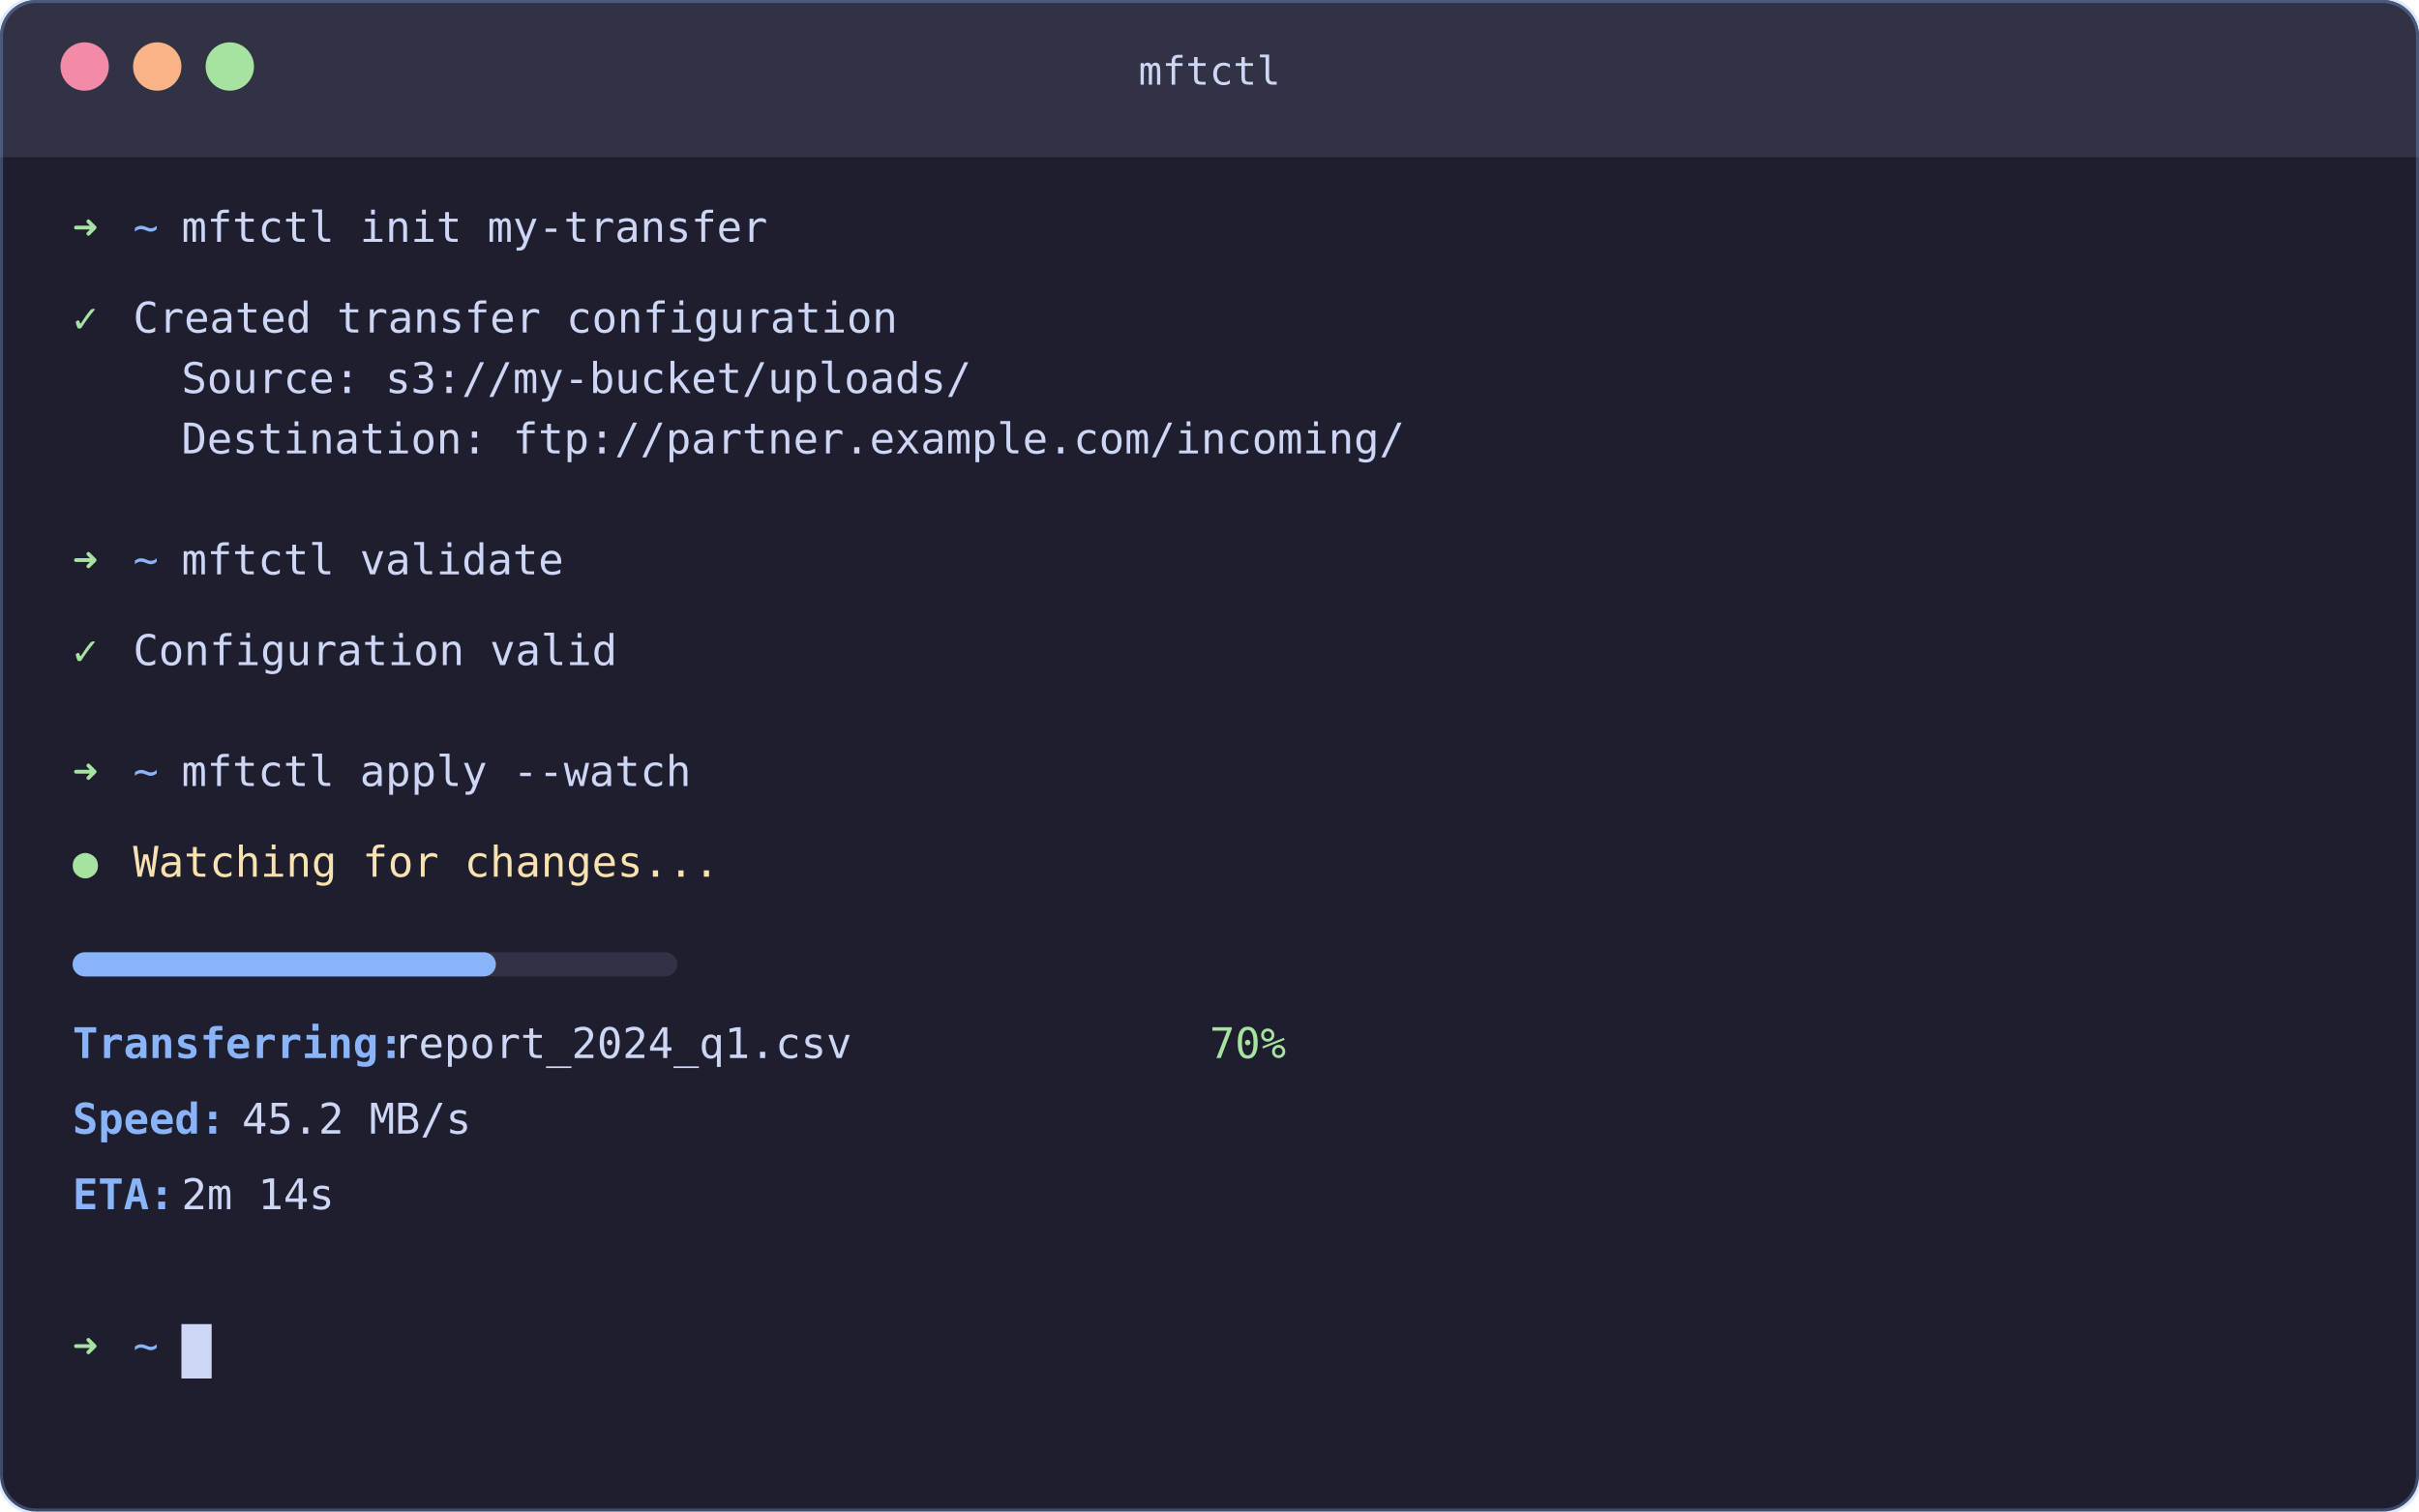
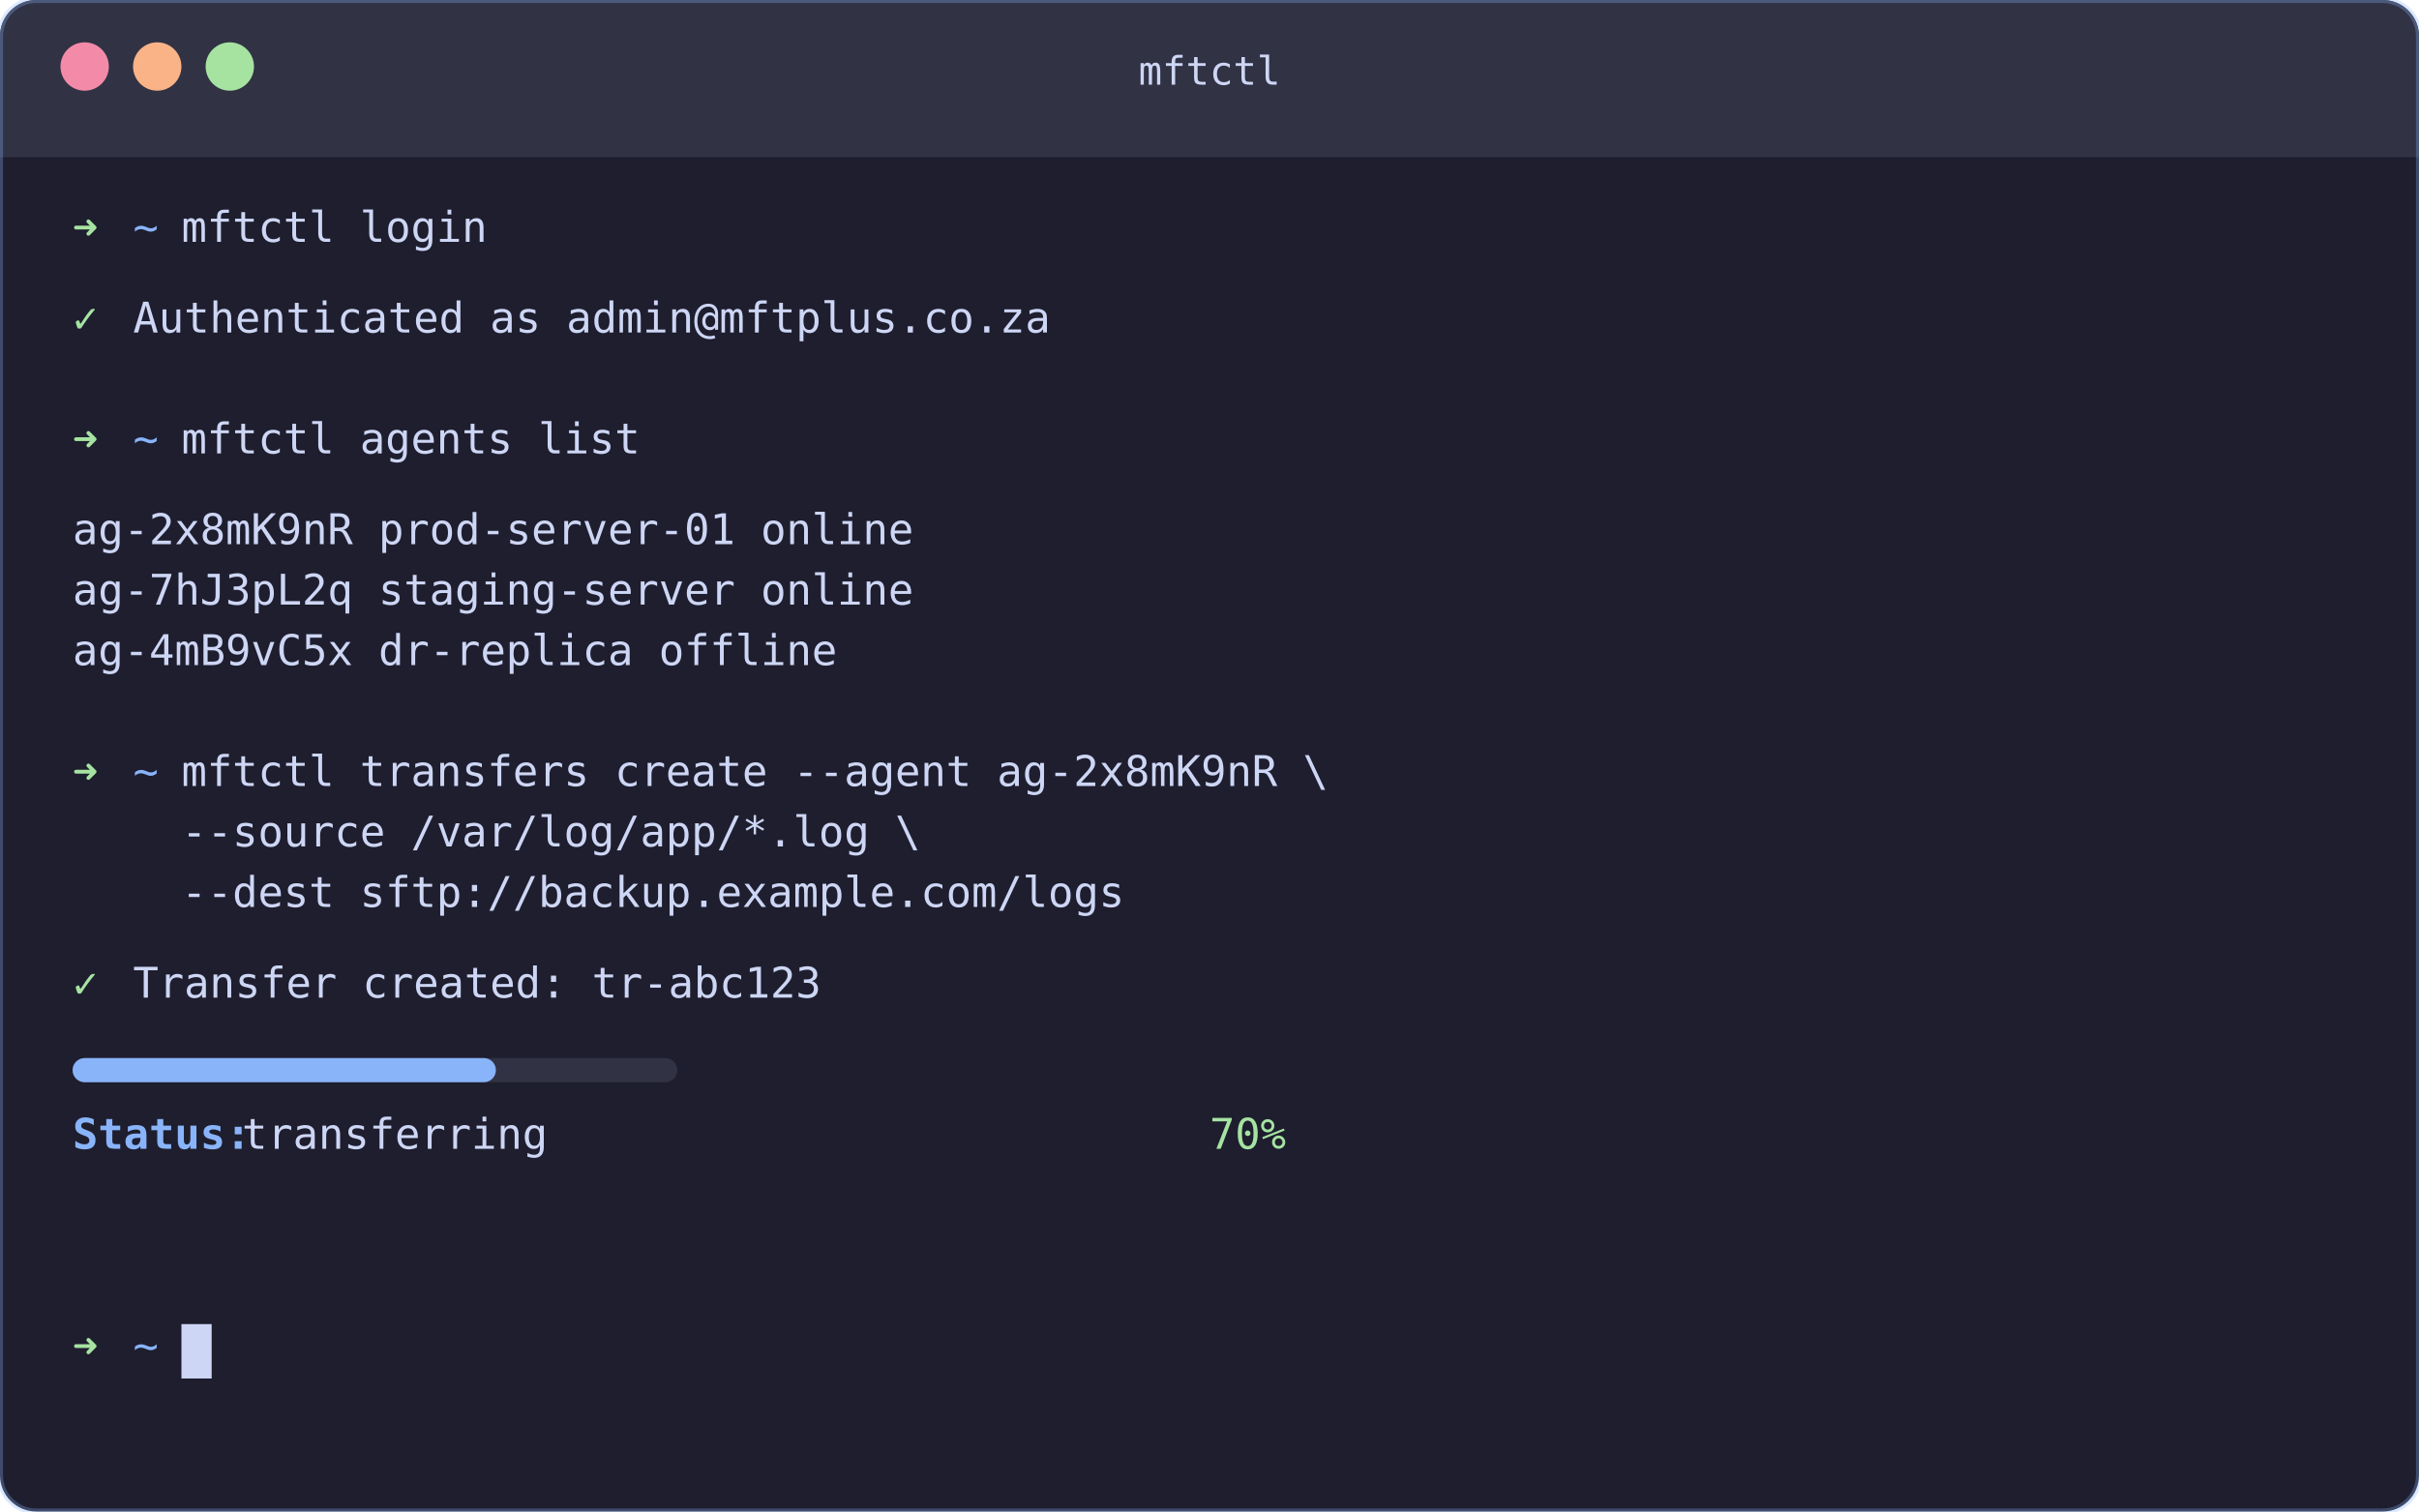
<svg xmlns="http://www.w3.org/2000/svg" viewBox="0 0 800 500" width="800" height="500">
  <rect x="0" y="0" width="800" height="500" fill="#1e1e2e" rx="12" />
  <rect x="0" y="0" width="800" height="44" fill="#313244" rx="12" />
  <rect x="0" y="32" width="800" height="20" fill="#313244" />
  <circle cx="28" cy="22" r="8" fill="#f38ba8" />
  <circle cx="52" cy="22" r="8" fill="#fab387" />
  <circle cx="76" cy="22" r="8" fill="#a6e3a1" />
  <text x="400" y="28" font-family="'SF Mono', 'Fira Code', monospace" font-size="13" fill="#cdd6f4" text-anchor="middle">mftctl</text>
  <g font-family="'SF Mono', 'Fira Code', 'JetBrains Mono', 'Consolas', monospace" font-size="14">
    <text x="24" y="80" fill="#a6e3a1">➜</text>
    <text x="44" y="80" fill="#89b4fa">~</text>
-     <text x="60" y="80" fill="#cdd6f4">mftctl init my-transfer</text>
+     <text x="60" y="80" fill="#cdd6f4">mftctl login</text>
    <text x="24" y="110" fill="#a6e3a1">✓</text>
-     <text x="44" y="110" fill="#cdd6f4">Created transfer configuration</text>
-     <text x="60" y="130" fill="#cdd6f4">  Source: s3://my-bucket/uploads/</text>
-     <text x="60" y="150" fill="#cdd6f4">  Destination: ftp://partner.example.com/incoming/</text>
-     <text x="24" y="190" fill="#a6e3a1">➜</text>
-     <text x="44" y="190" fill="#89b4fa">~</text>
-     <text x="60" y="190" fill="#cdd6f4">mftctl validate</text>
-     <text x="24" y="220" fill="#a6e3a1">✓</text>
-     <text x="44" y="220" fill="#cdd6f4">Configuration valid</text>
+     <text x="44" y="110" fill="#cdd6f4">Authenticated as admin@mftplus.co.za</text>
+     <text x="24" y="150" fill="#a6e3a1">➜</text>
+     <text x="44" y="150" fill="#89b4fa">~</text>
+     <text x="60" y="150" fill="#cdd6f4">mftctl agents list</text>
+     <text x="24" y="180" fill="#cdd6f4">  ag-2x8mK9nR  prod-server-01   online</text>
+     <text x="24" y="200" fill="#cdd6f4">  ag-7hJ3pL2q  staging-server   online</text>
+     <text x="24" y="220" fill="#cdd6f4">  ag-4mB9vC5x  dr-replica       offline</text>
    <text x="24" y="260" fill="#a6e3a1">➜</text>
    <text x="44" y="260" fill="#89b4fa">~</text>
-     <text x="60" y="260" fill="#cdd6f4">mftctl apply --watch</text>
-     <text x="24" y="290" fill="#a6e3a1">●</text>
-     <text x="44" y="290" fill="#f9e2af">Watching for changes...</text>
-     <rect x="24" y="315" width="200" height="8" fill="#313244" rx="4" />
-     <rect x="24" y="315" width="140" height="8" fill="#89b4fa" rx="4" />
-     <text x="24" y="350" fill="#89b4fa" font-weight="bold">Transferring:</text>
-     <text x="130" y="350" fill="#cdd6f4">report_2024_q1.csv</text>
-     <text x="400" y="350" fill="#a6e3a1">70%</text>
-     <text x="24" y="375" fill="#89b4fa" font-weight="bold">Speed:</text>
-     <text x="80" y="375" fill="#cdd6f4">45.2 MB/s</text>
-     <text x="24" y="400" fill="#89b4fa" font-weight="bold">ETA:</text>
-     <text x="60" y="400" fill="#cdd6f4">2m 14s</text>
+     <text x="60" y="260" fill="#cdd6f4">mftctl transfers create --agent ag-2x8mK9nR \</text>
+     <text x="60" y="280" fill="#cdd6f4">  --source /var/log/app/*.log \</text>
+     <text x="60" y="300" fill="#cdd6f4">  --dest sftp://backup.example.com/logs</text>
+     <text x="24" y="330" fill="#a6e3a1">✓</text>
+     <text x="44" y="330" fill="#cdd6f4">Transfer created: tr-abc123</text>
+     <rect x="24" y="350" width="200" height="8" fill="#313244" rx="4" />
+     <rect x="24" y="350" width="140" height="8" fill="#89b4fa" rx="4" />
+     <text x="24" y="380" fill="#89b4fa" font-weight="bold">Status:</text>
+     <text x="80" y="380" fill="#cdd6f4">transferring</text>
+     <text x="400" y="380" fill="#a6e3a1">70%</text>
    <text x="24" y="450" fill="#a6e3a1">➜</text>
    <text x="44" y="450" fill="#89b4fa">~</text>
    <rect x="60" y="438" width="10" height="18" fill="#cdd6f4">
      <animate attributeName="opacity" values="1;0;1" dur="1s" repeatCount="indefinite" />
    </rect>
  </g>
  <rect x="0" y="0" width="800" height="500" fill="none" stroke="#89b4fa" stroke-width="2" rx="12" opacity="0.3" />
</svg>
